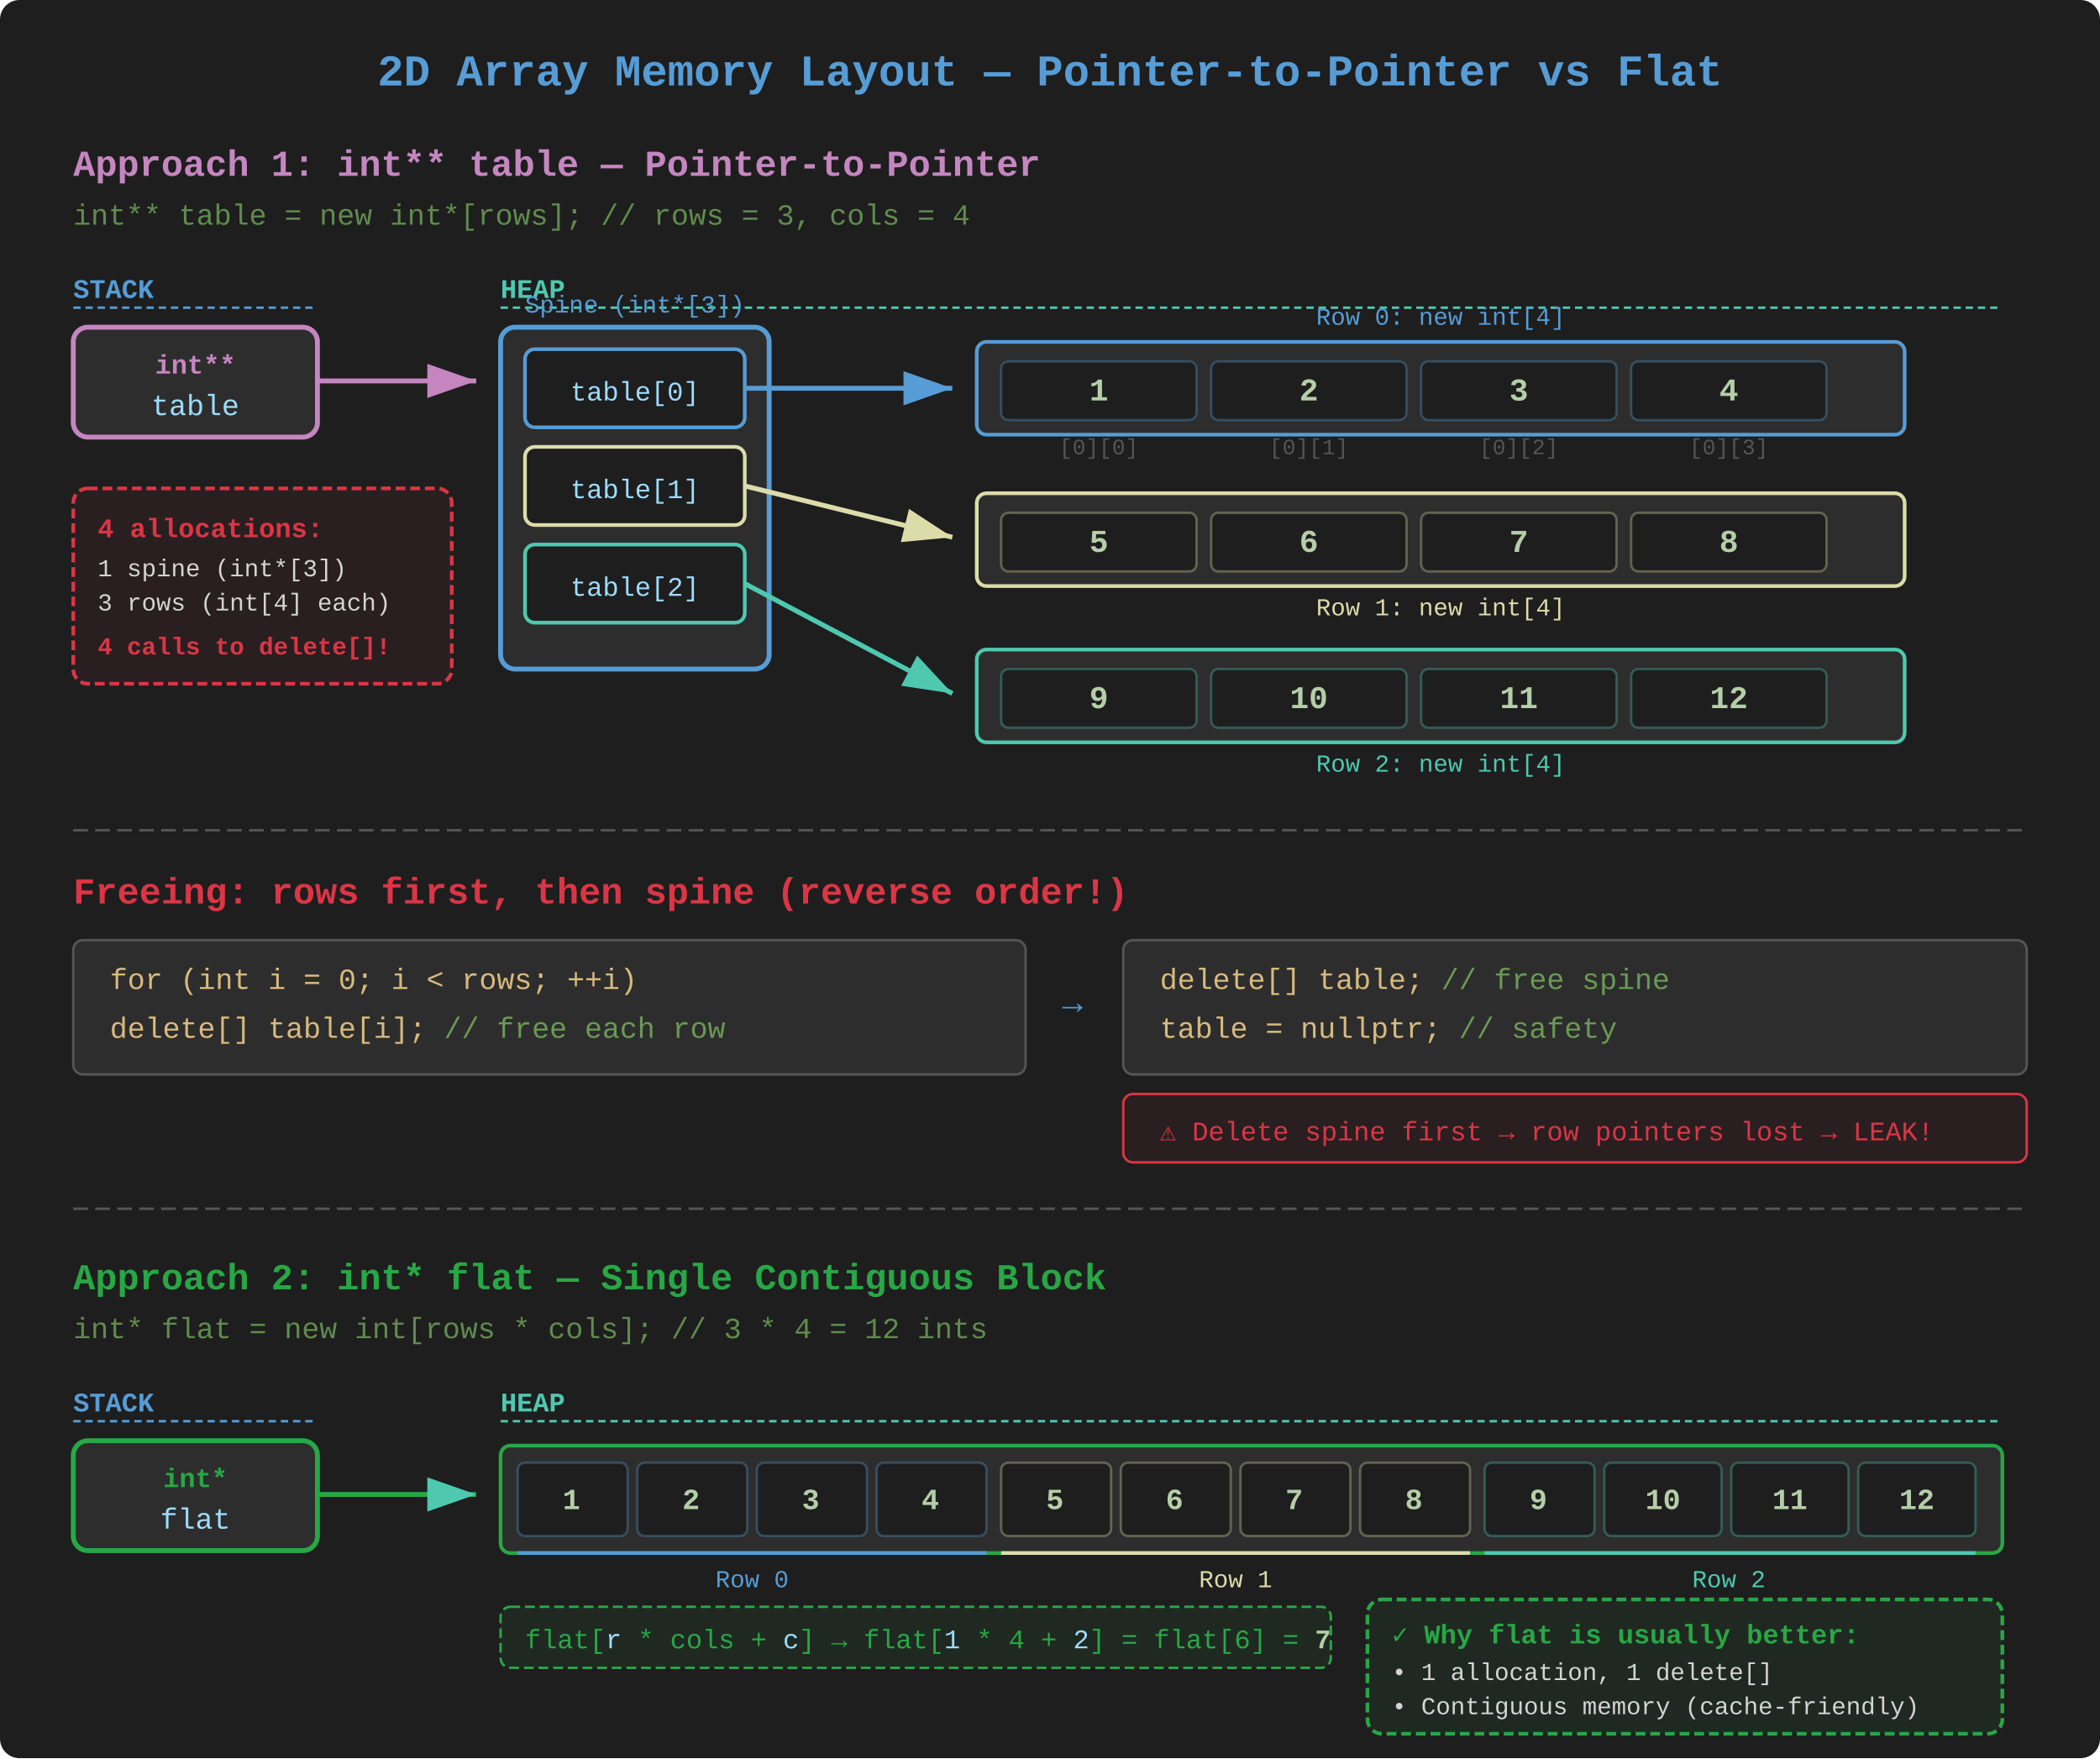
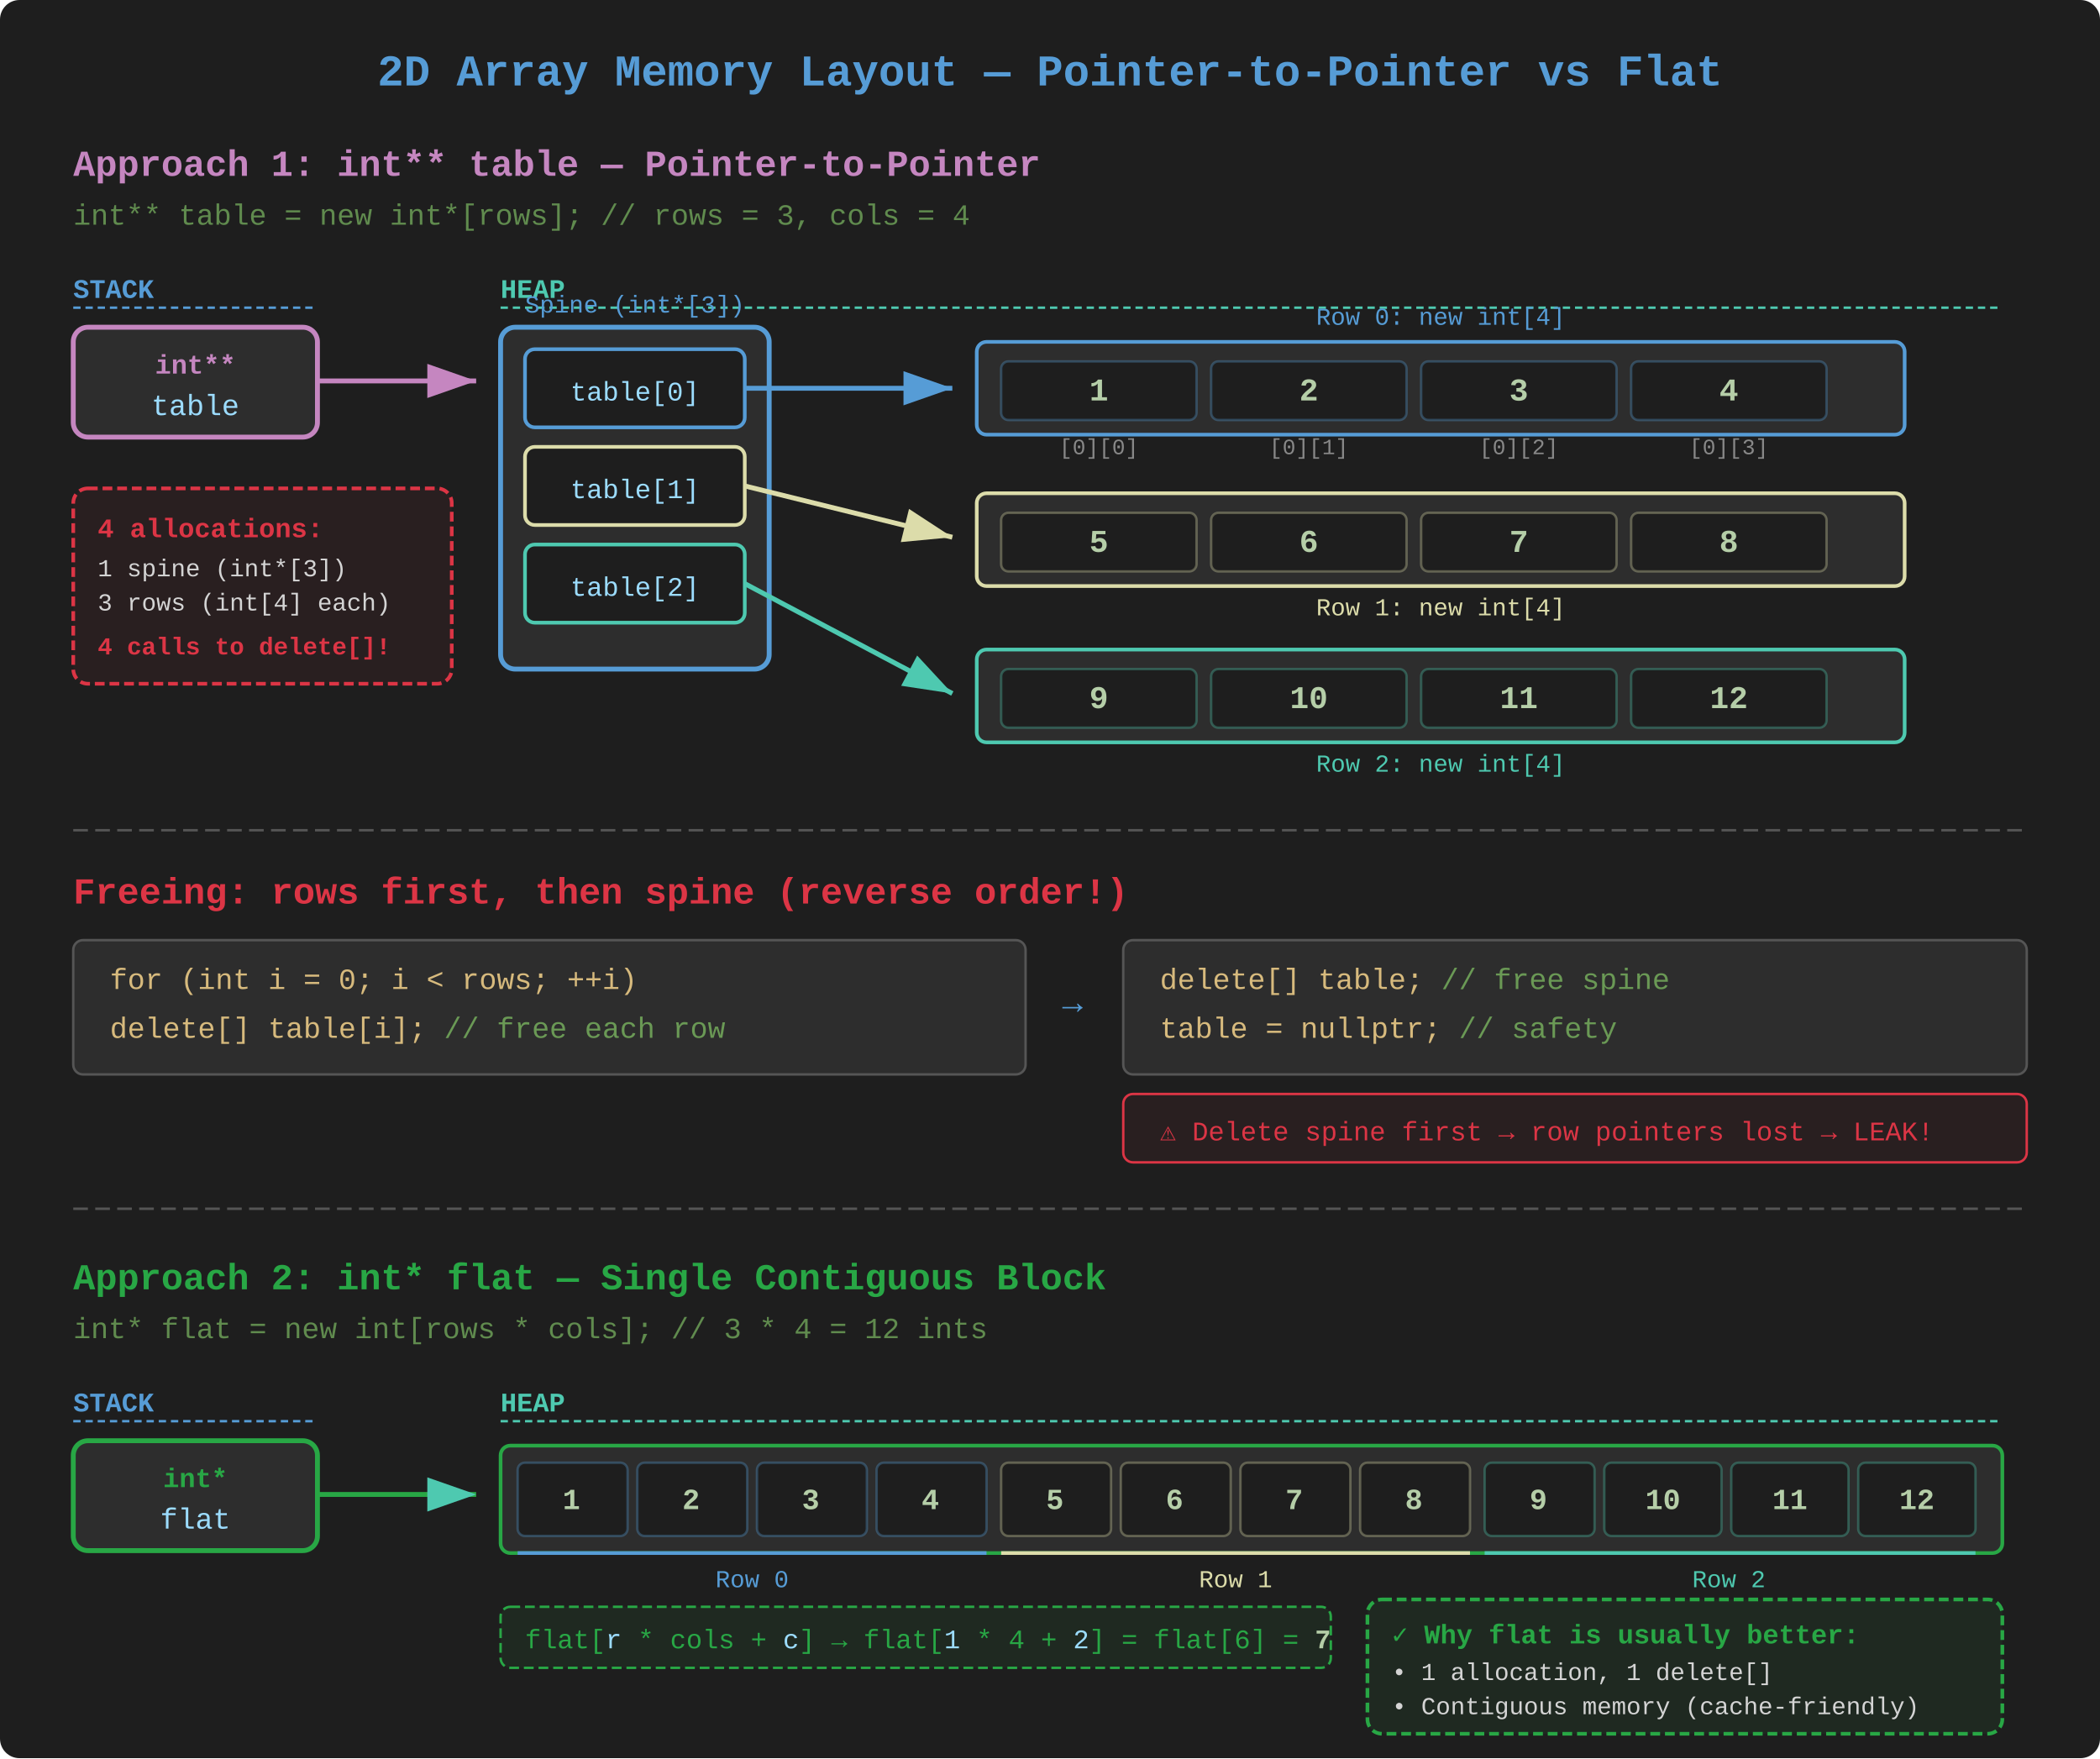
<svg xmlns="http://www.w3.org/2000/svg" viewBox="0 0 860 720" font-family="Consolas, 'Courier New', monospace" font-size="14">
  <defs>
    <marker id="arrow" markerWidth="10" markerHeight="7" refX="10" refY="3.5" orient="auto">
      <polygon points="0 0, 10 3.5, 0 7" fill="#569cd6" />
    </marker>
    <marker id="arrow-green" markerWidth="10" markerHeight="7" refX="10" refY="3.5" orient="auto">
      <polygon points="0 0, 10 3.5, 0 7" fill="#4ec9b0" />
    </marker>
    <marker id="arrow-amber" markerWidth="10" markerHeight="7" refX="10" refY="3.5" orient="auto">
      <polygon points="0 0, 10 3.5, 0 7" fill="#dcdcaa" />
    </marker>
    <marker id="arrow-pink" markerWidth="10" markerHeight="7" refX="10" refY="3.5" orient="auto">
      <polygon points="0 0, 10 3.5, 0 7" fill="#c586c0" />
    </marker>
  </defs>
  <rect width="860" height="720" fill="#1e1e1e" rx="8" />
  <text x="430" y="35" text-anchor="middle" fill="#569cd6" font-size="18" font-weight="bold">2D Array Memory Layout — Pointer-to-Pointer vs Flat</text>
  <text x="30" y="72" fill="#c586c0" font-size="15" font-weight="bold">Approach 1: int** table — Pointer-to-Pointer</text>
  <text x="30" y="92" fill="#608b4e" font-size="12">int** table = new int*[rows];   // rows = 3, cols = 4</text>
  <text x="30" y="122" fill="#569cd6" font-size="11" font-weight="bold">STACK</text>
  <line x1="30" y1="126" x2="130" y2="126" stroke="#569cd6" stroke-width="1" stroke-dasharray="3,2" />
  <rect x="30" y="134" width="100" height="45" rx="6" fill="#2d2d2d" stroke="#c586c0" stroke-width="2" />
  <text x="80" y="153" text-anchor="middle" fill="#c586c0" font-size="11" font-weight="bold">int**</text>
  <text x="80" y="170" text-anchor="middle" fill="#9cdcfe" font-size="12">table</text>
  <line x1="130" y1="156" x2="195" y2="156" stroke="#c586c0" stroke-width="2" marker-end="url(#arrow-pink)" />
  <text x="205" y="122" fill="#4ec9b0" font-size="11" font-weight="bold">HEAP</text>
  <line x1="205" y1="126" x2="820" y2="126" stroke="#4ec9b0" stroke-width="1" stroke-dasharray="3,2" />
  <rect x="205" y="134" width="110" height="140" rx="6" fill="#2d2d2d" stroke="#569cd6" stroke-width="2" />
  <text x="260" y="128" text-anchor="middle" fill="#569cd6" font-size="10">Spine (int*[3])</text>
  <rect x="215" y="143" width="90" height="32" rx="4" fill="#1e1e1e" stroke="#569cd6" stroke-width="1.5" />
  <text x="260" y="164" text-anchor="middle" fill="#9cdcfe" font-size="11">table[0]</text>
  <rect x="215" y="183" width="90" height="32" rx="4" fill="#1e1e1e" stroke="#dcdcaa" stroke-width="1.5" />
  <text x="260" y="204" text-anchor="middle" fill="#9cdcfe" font-size="11">table[1]</text>
  <rect x="215" y="223" width="90" height="32" rx="4" fill="#1e1e1e" stroke="#4ec9b0" stroke-width="1.5" />
  <text x="260" y="244" text-anchor="middle" fill="#9cdcfe" font-size="11">table[2]</text>
  <line x1="305" y1="159" x2="390" y2="159" stroke="#569cd6" stroke-width="2" marker-end="url(#arrow)" />
  <rect x="400" y="140" width="380" height="38" rx="4" fill="#2d2d2d" stroke="#569cd6" stroke-width="1.5" />
  <text x="590" y="133" text-anchor="middle" fill="#569cd6" font-size="10">Row 0: new int[4]</text>
  <rect x="410" y="148" width="80" height="24" rx="3" fill="#1e1e1e" stroke="#569cd655" stroke-width="1" />
  <text x="450" y="164" text-anchor="middle" fill="#b5cea8" font-size="13" font-weight="bold">1</text>
  <rect x="496" y="148" width="80" height="24" rx="3" fill="#1e1e1e" stroke="#569cd655" stroke-width="1" />
  <text x="536" y="164" text-anchor="middle" fill="#b5cea8" font-size="13" font-weight="bold">2</text>
  <rect x="582" y="148" width="80" height="24" rx="3" fill="#1e1e1e" stroke="#569cd655" stroke-width="1" />
  <text x="622" y="164" text-anchor="middle" fill="#b5cea8" font-size="13" font-weight="bold">3</text>
  <rect x="668" y="148" width="80" height="24" rx="3" fill="#1e1e1e" stroke="#569cd655" stroke-width="1" />
  <text x="708" y="164" text-anchor="middle" fill="#b5cea8" font-size="13" font-weight="bold">4</text>
-   <text x="450" y="186" text-anchor="middle" fill="#555" font-size="9">[0][0]</text>
-   <text x="536" y="186" text-anchor="middle" fill="#555" font-size="9">[0][1]</text>
-   <text x="622" y="186" text-anchor="middle" fill="#555" font-size="9">[0][2]</text>
-   <text x="708" y="186" text-anchor="middle" fill="#555" font-size="9">[0][3]</text>
+   <text x="450" y="186" text-anchor="middle" fill="#888" font-size="9">[0][0]</text>
+   <text x="536" y="186" text-anchor="middle" fill="#888" font-size="9">[0][1]</text>
+   <text x="622" y="186" text-anchor="middle" fill="#888" font-size="9">[0][2]</text>
+   <text x="708" y="186" text-anchor="middle" fill="#888" font-size="9">[0][3]</text>
  <line x1="305" y1="199" x2="390" y2="220" stroke="#dcdcaa" stroke-width="2" marker-end="url(#arrow-amber)" />
  <rect x="400" y="202" width="380" height="38" rx="4" fill="#2d2d2d" stroke="#dcdcaa" stroke-width="1.5" />
  <text x="590" y="252" text-anchor="middle" fill="#dcdcaa" font-size="10">Row 1: new int[4]</text>
  <rect x="410" y="210" width="80" height="24" rx="3" fill="#1e1e1e" stroke="#dcdcaa55" stroke-width="1" />
  <text x="450" y="226" text-anchor="middle" fill="#b5cea8" font-size="13" font-weight="bold">5</text>
  <rect x="496" y="210" width="80" height="24" rx="3" fill="#1e1e1e" stroke="#dcdcaa55" stroke-width="1" />
  <text x="536" y="226" text-anchor="middle" fill="#b5cea8" font-size="13" font-weight="bold">6</text>
  <rect x="582" y="210" width="80" height="24" rx="3" fill="#1e1e1e" stroke="#dcdcaa55" stroke-width="1" />
  <text x="622" y="226" text-anchor="middle" fill="#b5cea8" font-size="13" font-weight="bold">7</text>
  <rect x="668" y="210" width="80" height="24" rx="3" fill="#1e1e1e" stroke="#dcdcaa55" stroke-width="1" />
  <text x="708" y="226" text-anchor="middle" fill="#b5cea8" font-size="13" font-weight="bold">8</text>
  <line x1="305" y1="239" x2="390" y2="284" stroke="#4ec9b0" stroke-width="2" marker-end="url(#arrow-green)" />
  <rect x="400" y="266" width="380" height="38" rx="4" fill="#2d2d2d" stroke="#4ec9b0" stroke-width="1.5" />
  <text x="590" y="316" text-anchor="middle" fill="#4ec9b0" font-size="10">Row 2: new int[4]</text>
  <rect x="410" y="274" width="80" height="24" rx="3" fill="#1e1e1e" stroke="#4ec9b055" stroke-width="1" />
  <text x="450" y="290" text-anchor="middle" fill="#b5cea8" font-size="13" font-weight="bold">9</text>
  <rect x="496" y="274" width="80" height="24" rx="3" fill="#1e1e1e" stroke="#4ec9b055" stroke-width="1" />
  <text x="536" y="290" text-anchor="middle" fill="#b5cea8" font-size="13" font-weight="bold">10</text>
  <rect x="582" y="274" width="80" height="24" rx="3" fill="#1e1e1e" stroke="#4ec9b055" stroke-width="1" />
  <text x="622" y="290" text-anchor="middle" fill="#b5cea8" font-size="13" font-weight="bold">11</text>
  <rect x="668" y="274" width="80" height="24" rx="3" fill="#1e1e1e" stroke="#4ec9b055" stroke-width="1" />
  <text x="708" y="290" text-anchor="middle" fill="#b5cea8" font-size="13" font-weight="bold">12</text>
  <rect x="30" y="200" width="155" height="80" rx="6" fill="#dc354510" stroke="#dc3545" stroke-width="1.5" stroke-dasharray="4,2" />
  <text x="40" y="220" fill="#dc3545" font-size="11" font-weight="bold">4 allocations:</text>
  <text x="40" y="236" fill="#d4d4d4" font-size="10">1 spine  (int*[3])</text>
  <text x="40" y="250" fill="#d4d4d4" font-size="10">3 rows   (int[4] each)</text>
  <text x="40" y="268" fill="#dc3545" font-size="10" font-weight="bold">4 calls to delete[]!</text>
  <line x1="30" y1="340" x2="830" y2="340" stroke="#555" stroke-width="1" stroke-dasharray="6,3" />
  <text x="30" y="370" fill="#dc3545" font-size="15" font-weight="bold">Freeing: rows first, then spine (reverse order!)</text>
  <rect x="30" y="385" width="390" height="55" rx="4" fill="#2d2d2d" stroke="#555" stroke-width="1" />
  <text x="45" y="405" fill="#d7ba7d" font-size="12">for (int i = 0; i &lt; rows; ++i)</text>
  <text x="45" y="425" fill="#d7ba7d" font-size="12">    delete[] table[i];  <tspan fill="#6a9955">// free each row</tspan>
  </text>
  <text x="435" y="415" fill="#569cd6" font-size="14">→</text>
  <rect x="460" y="385" width="370" height="55" rx="4" fill="#2d2d2d" stroke="#555" stroke-width="1" />
  <text x="475" y="405" fill="#d7ba7d" font-size="12">delete[] table;       <tspan fill="#6a9955">// free spine</tspan>
  </text>
  <text x="475" y="425" fill="#d7ba7d" font-size="12">table = nullptr;      <tspan fill="#6a9955">// safety</tspan>
  </text>
  <rect x="460" y="448" width="370" height="28" rx="4" fill="#dc354510" stroke="#dc3545" stroke-width="1" />
  <text x="475" y="467" fill="#dc3545" font-size="11">⚠ Delete spine first → row pointers lost → LEAK!</text>
  <line x1="30" y1="495" x2="830" y2="495" stroke="#555" stroke-width="1" stroke-dasharray="6,3" />
  <text x="30" y="528" fill="#28a745" font-size="15" font-weight="bold">Approach 2: int* flat — Single Contiguous Block</text>
  <text x="30" y="548" fill="#608b4e" font-size="12">int* flat = new int[rows * cols];   // 3 * 4 = 12 ints</text>
  <text x="30" y="578" fill="#569cd6" font-size="11" font-weight="bold">STACK</text>
  <line x1="30" y1="582" x2="130" y2="582" stroke="#569cd6" stroke-width="1" stroke-dasharray="3,2" />
  <rect x="30" y="590" width="100" height="45" rx="6" fill="#2d2d2d" stroke="#28a745" stroke-width="2" />
  <text x="80" y="609" text-anchor="middle" fill="#28a745" font-size="11" font-weight="bold">int*</text>
  <text x="80" y="626" text-anchor="middle" fill="#9cdcfe" font-size="12">flat</text>
  <line x1="130" y1="612" x2="195" y2="612" stroke="#28a745" stroke-width="2" marker-end="url(#arrow-green)" />
  <text x="205" y="578" fill="#4ec9b0" font-size="11" font-weight="bold">HEAP</text>
  <line x1="205" y1="582" x2="820" y2="582" stroke="#4ec9b0" stroke-width="1" stroke-dasharray="3,2" />
  <rect x="205" y="592" width="615" height="44" rx="4" fill="#2d2d2d" stroke="#28a745" stroke-width="1.5" />
  <rect x="212" y="599" width="45" height="30" rx="3" fill="#1e1e1e" stroke="#569cd655" stroke-width="1" />
  <text x="234" y="618" text-anchor="middle" fill="#b5cea8" font-size="12" font-weight="bold">1</text>
  <rect x="261" y="599" width="45" height="30" rx="3" fill="#1e1e1e" stroke="#569cd655" stroke-width="1" />
  <text x="283" y="618" text-anchor="middle" fill="#b5cea8" font-size="12" font-weight="bold">2</text>
  <rect x="310" y="599" width="45" height="30" rx="3" fill="#1e1e1e" stroke="#569cd655" stroke-width="1" />
  <text x="332" y="618" text-anchor="middle" fill="#b5cea8" font-size="12" font-weight="bold">3</text>
  <rect x="359" y="599" width="45" height="30" rx="3" fill="#1e1e1e" stroke="#569cd655" stroke-width="1" />
  <text x="381" y="618" text-anchor="middle" fill="#b5cea8" font-size="12" font-weight="bold">4</text>
  <rect x="410" y="599" width="45" height="30" rx="3" fill="#1e1e1e" stroke="#dcdcaa55" stroke-width="1" />
  <text x="432" y="618" text-anchor="middle" fill="#b5cea8" font-size="12" font-weight="bold">5</text>
  <rect x="459" y="599" width="45" height="30" rx="3" fill="#1e1e1e" stroke="#dcdcaa55" stroke-width="1" />
  <text x="481" y="618" text-anchor="middle" fill="#b5cea8" font-size="12" font-weight="bold">6</text>
  <rect x="508" y="599" width="45" height="30" rx="3" fill="#1e1e1e" stroke="#dcdcaa55" stroke-width="1" />
  <text x="530" y="618" text-anchor="middle" fill="#b5cea8" font-size="12" font-weight="bold">7</text>
  <rect x="557" y="599" width="45" height="30" rx="3" fill="#1e1e1e" stroke="#dcdcaa55" stroke-width="1" />
  <text x="579" y="618" text-anchor="middle" fill="#b5cea8" font-size="12" font-weight="bold">8</text>
  <rect x="608" y="599" width="45" height="30" rx="3" fill="#1e1e1e" stroke="#4ec9b055" stroke-width="1" />
  <text x="630" y="618" text-anchor="middle" fill="#b5cea8" font-size="12" font-weight="bold">9</text>
  <rect x="657" y="599" width="48" height="30" rx="3" fill="#1e1e1e" stroke="#4ec9b055" stroke-width="1" />
  <text x="681" y="618" text-anchor="middle" fill="#b5cea8" font-size="12" font-weight="bold">10</text>
  <rect x="709" y="599" width="48" height="30" rx="3" fill="#1e1e1e" stroke="#4ec9b055" stroke-width="1" />
  <text x="733" y="618" text-anchor="middle" fill="#b5cea8" font-size="12" font-weight="bold">11</text>
  <rect x="761" y="599" width="48" height="30" rx="3" fill="#1e1e1e" stroke="#4ec9b055" stroke-width="1" />
  <text x="785" y="618" text-anchor="middle" fill="#b5cea8" font-size="12" font-weight="bold">12</text>
  <line x1="212" y1="636" x2="404" y2="636" stroke="#569cd6" stroke-width="1.5" />
  <text x="308" y="650" text-anchor="middle" fill="#569cd6" font-size="10">Row 0</text>
  <line x1="410" y1="636" x2="602" y2="636" stroke="#dcdcaa" stroke-width="1.5" />
  <text x="506" y="650" text-anchor="middle" fill="#dcdcaa" font-size="10">Row 1</text>
  <line x1="608" y1="636" x2="809" y2="636" stroke="#4ec9b0" stroke-width="1.5" />
  <text x="708" y="650" text-anchor="middle" fill="#4ec9b0" font-size="10">Row 2</text>
  <rect x="205" y="658" width="340" height="25" rx="4" fill="#28a74515" stroke="#28a745" stroke-width="1" stroke-dasharray="4,2" />
  <text x="215" y="675" fill="#28a745" font-size="11">flat[<tspan fill="#9cdcfe">r</tspan> * cols + <tspan fill="#9cdcfe">c</tspan>]  →  flat[<tspan fill="#9cdcfe">1</tspan> * 4 + <tspan fill="#9cdcfe">2</tspan>] = flat[6] = <tspan fill="#b5cea8" font-weight="bold">7</tspan>
  </text>
  <rect x="560" y="655" width="260" height="55" rx="6" fill="#28a74515" stroke="#28a745" stroke-width="1.5" stroke-dasharray="4,2" />
  <text x="570" y="673" fill="#28a745" font-size="11" font-weight="bold">✓ Why flat is usually better:</text>
  <text x="570" y="688" fill="#d4d4d4" font-size="10">• 1 allocation, 1 delete[]</text>
  <text x="570" y="702" fill="#d4d4d4" font-size="10">• Contiguous memory (cache-friendly)</text>
</svg>
